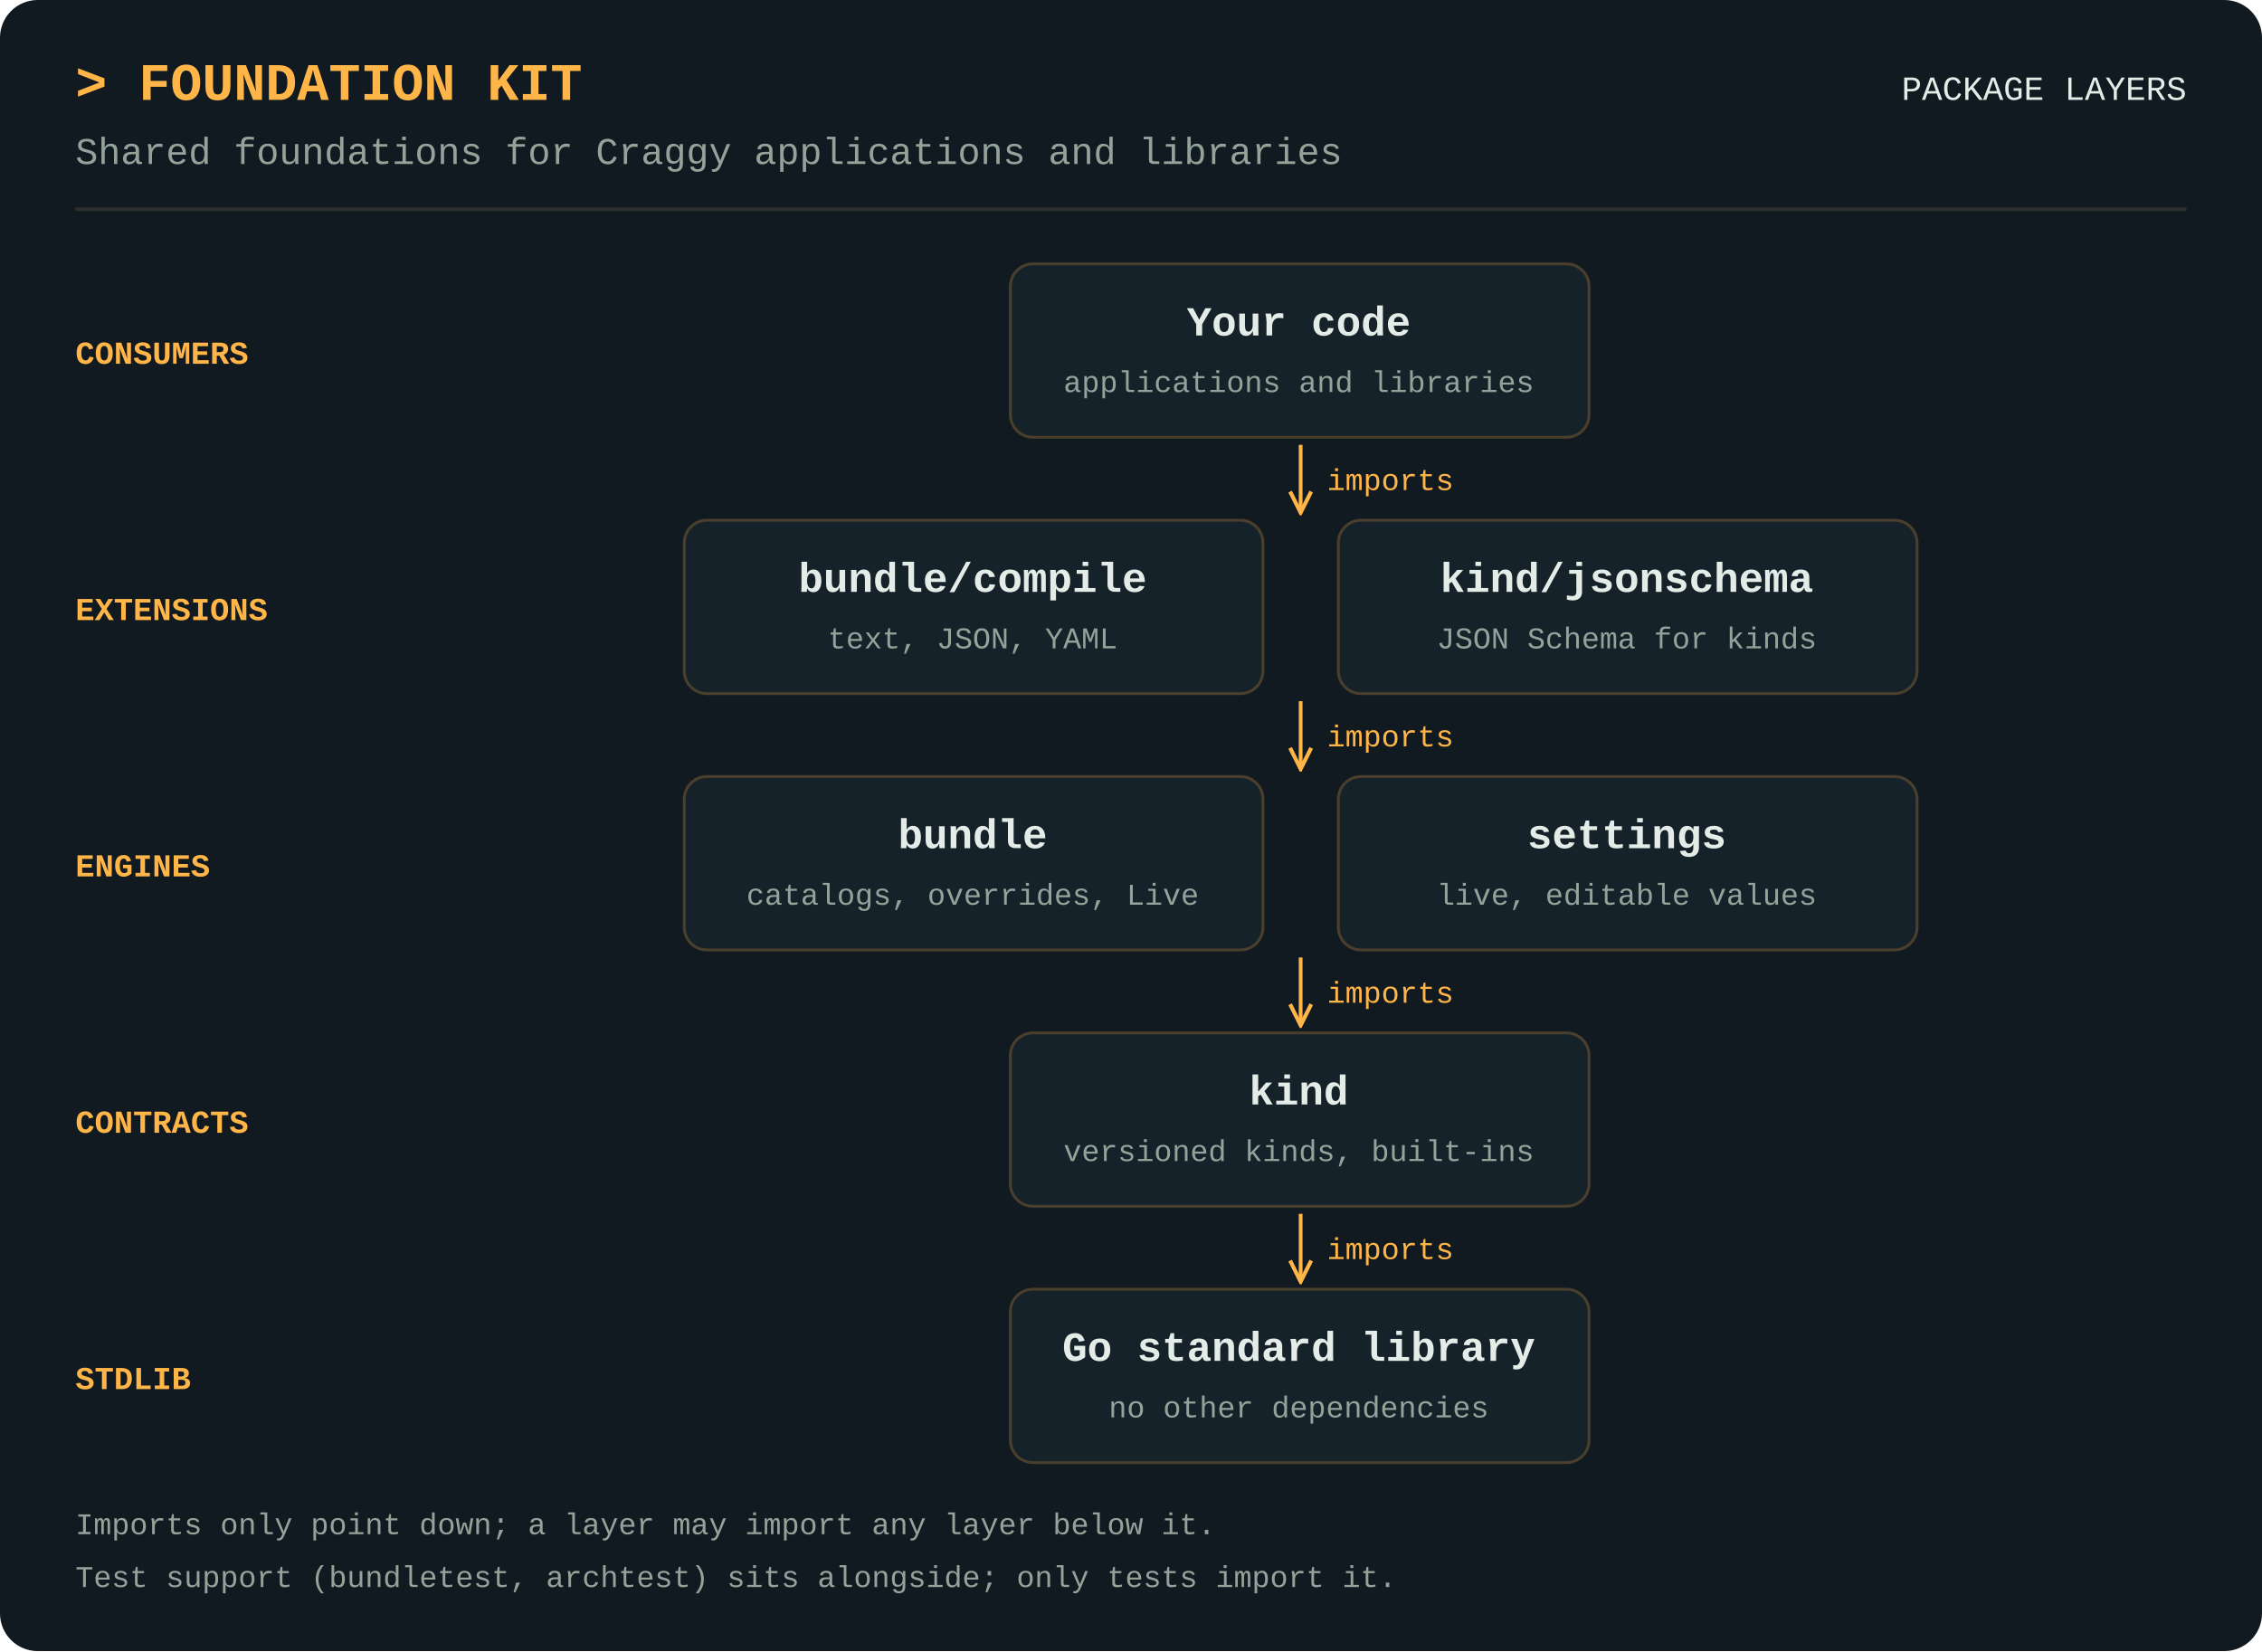
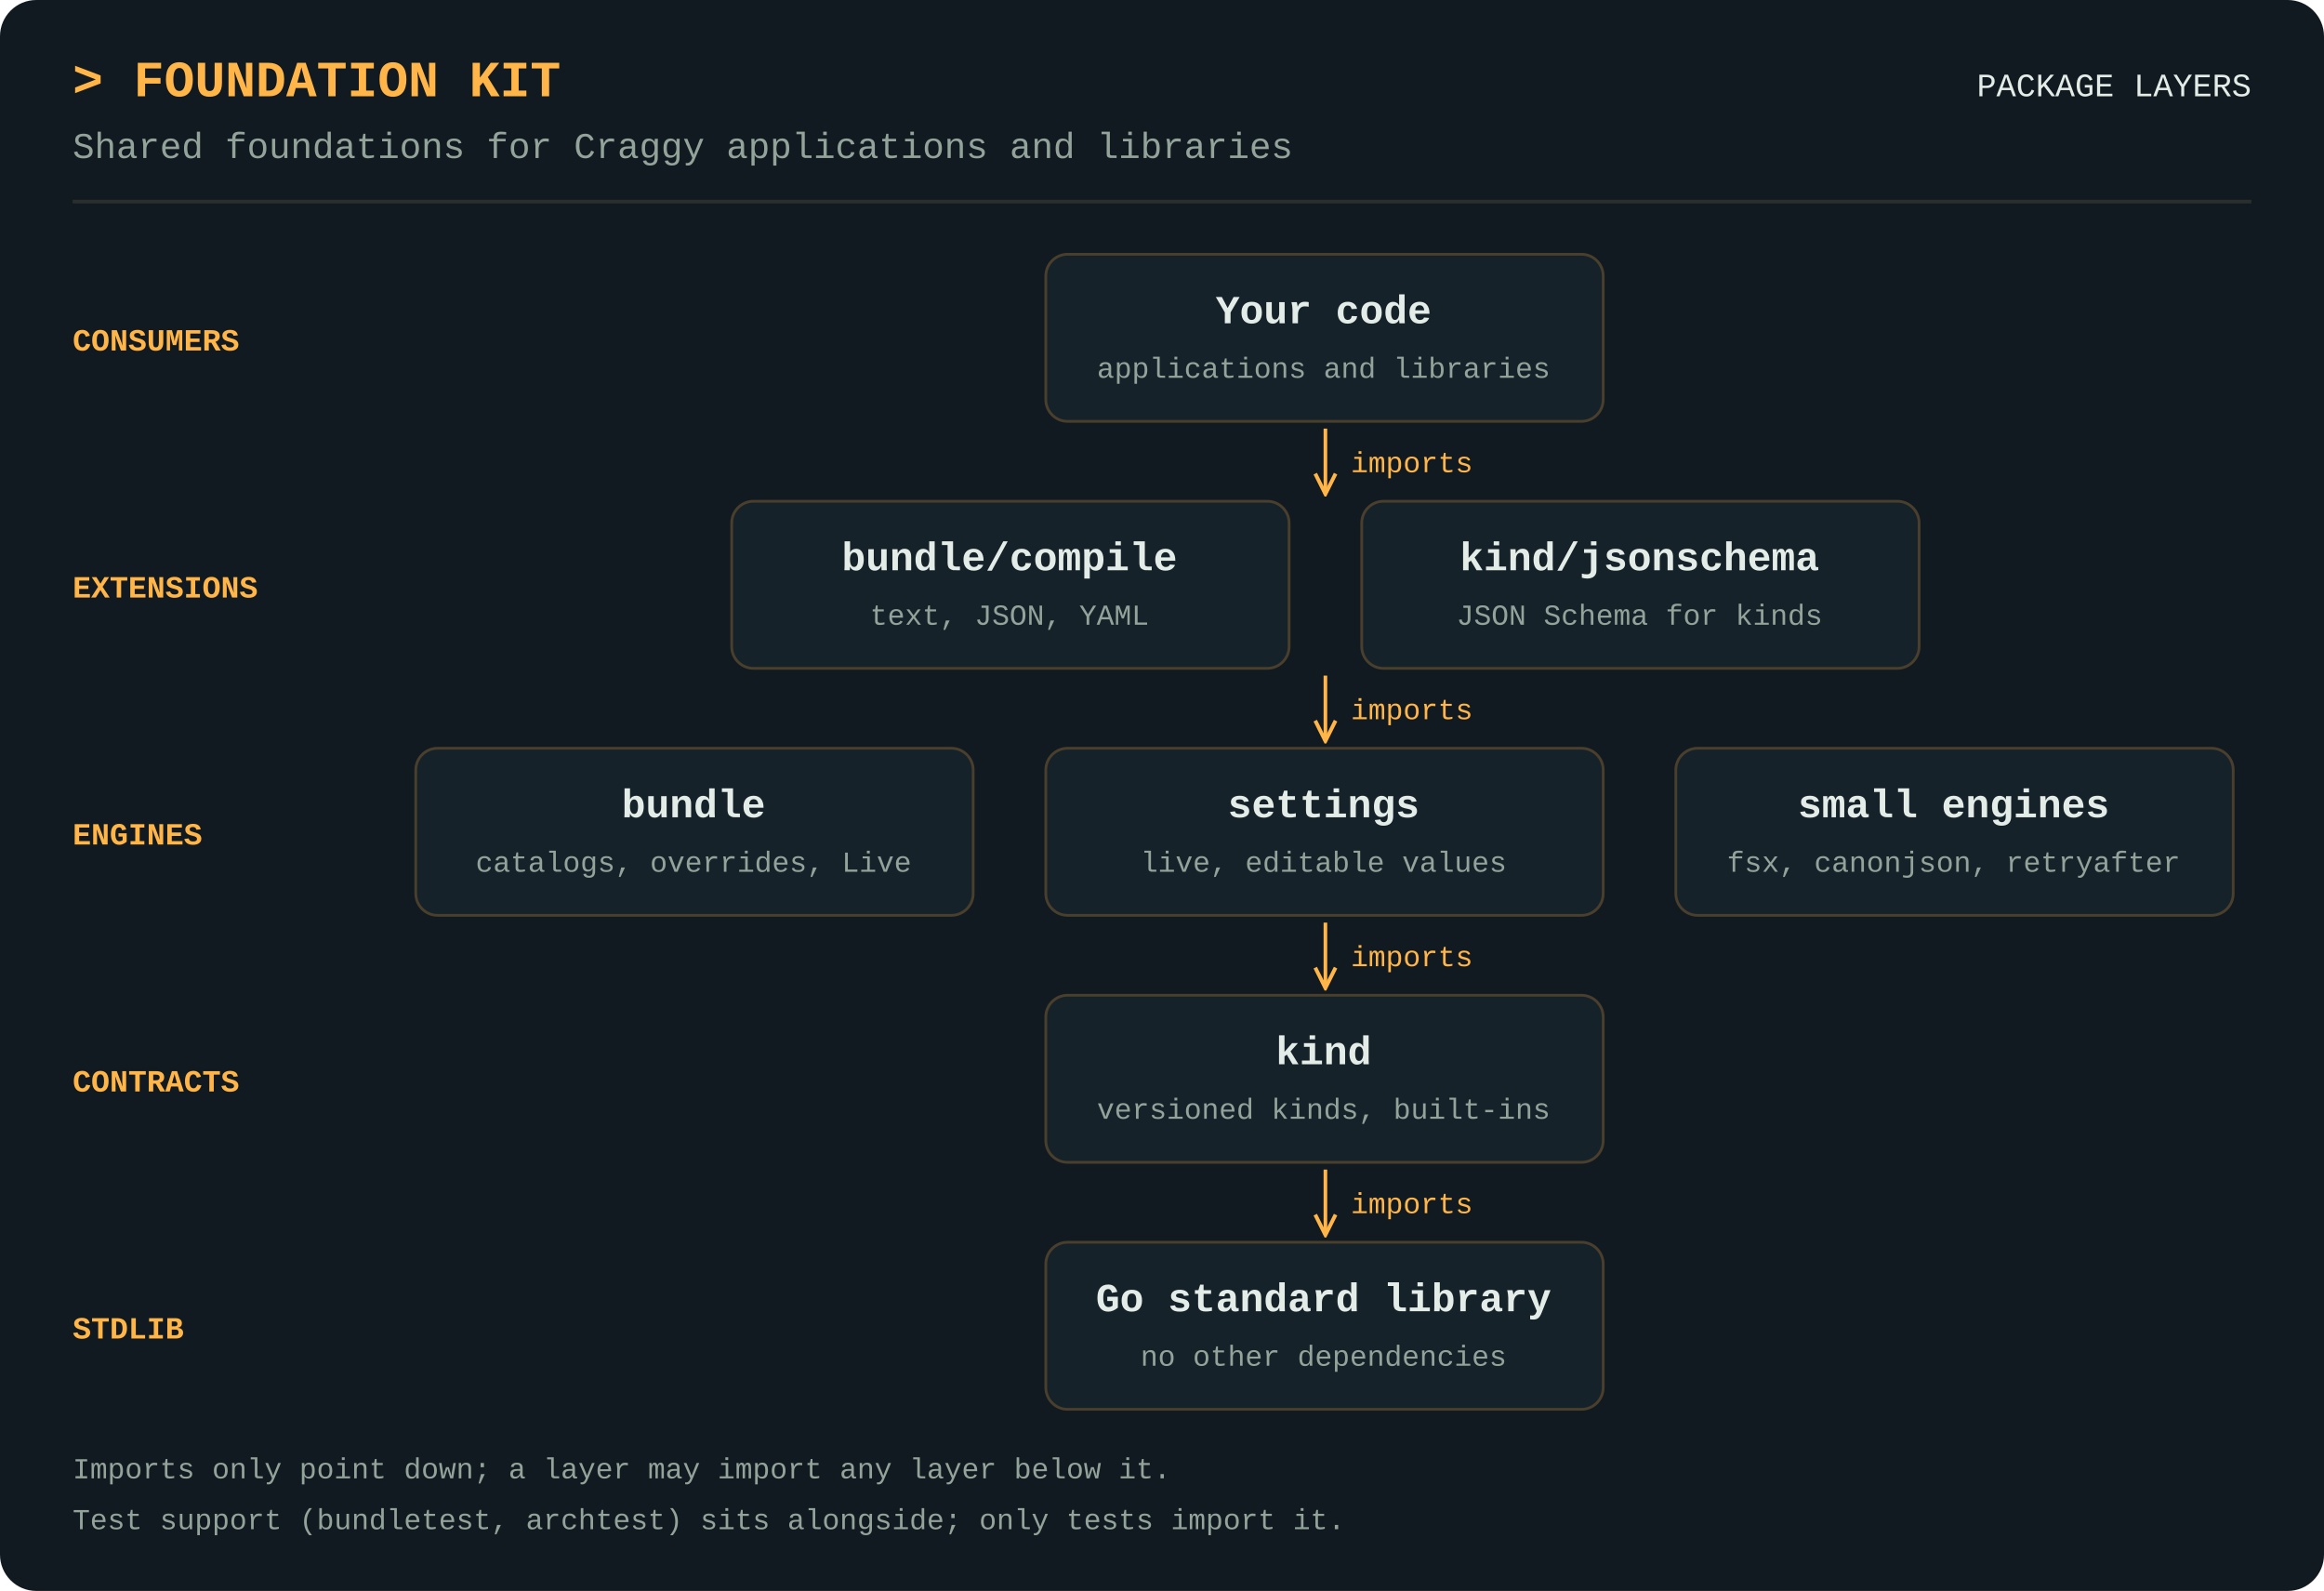
- <svg xmlns="http://www.w3.org/2000/svg" width="1200" height="876" viewBox="0 0 1200 876" role="img" aria-labelledby="title desc">
+ <svg xmlns="http://www.w3.org/2000/svg" width="1280" height="876" viewBox="0 0 1280 876" role="img" aria-labelledby="title desc">
  <defs>
    <marker id="arrow" viewBox="0 0 10 10" refX="9" refY="5" markerWidth="7" markerHeight="7" orient="auto-start-reverse">
      <path d="M1 1 L9 5 L1 9" fill="none" stroke="#FFB547" stroke-width="1.5" />
    </marker>
  </defs>
-   <rect width="1200" height="876" rx="20" fill="#111A20" />
+   <rect width="1280" height="876" rx="20" fill="#111A20" />
  <g font-family="'JetBrains Mono', Consolas, 'Liberation Mono', monospace">
    <text x="40" y="53" font-size="28" fill="#FFB547" font-weight="700" text-anchor="start">&gt; FOUNDATION KIT</text>
    <text x="40" y="87" font-size="20" fill="#93A39A" font-weight="400" text-anchor="start">Shared foundations for Craggy applications and libraries</text>
-     <text x="1160" y="53" font-size="18" fill="#E4ECE7" font-weight="400" text-anchor="end">PACKAGE LAYERS</text>
-     <path d="M40 111 H1160" fill="none" stroke="#2A2F2C" stroke-width="2" />
+     <text x="1240" y="53" font-size="18" fill="#E4ECE7" font-weight="400" text-anchor="end">PACKAGE LAYERS</text>
+     <path d="M40 111 H1240" fill="none" stroke="#2A2F2C" stroke-width="2" />
    <text x="40" y="193" font-size="17" fill="#FFB547" font-weight="700" text-anchor="start">CONSUMERS</text>
-     <rect x="536" y="140" width="307" height="92" rx="12" fill="#16222A" stroke="#4A3F2C" stroke-width="1.5" />
-     <text x="689" y="178" font-size="22" fill="#E4ECE7" font-weight="700" text-anchor="middle">Your code</text>
-     <text x="689" y="208" font-size="16" fill="#93A39A" font-weight="400" text-anchor="middle">applications and libraries</text>
-     <path d="M690 236 V272" fill="none" stroke="#FFB547" stroke-width="2" marker-end="url(#arrow)" />
-     <text x="704" y="260" font-size="16" fill="#FFB547" font-weight="400" text-anchor="start">imports</text>
+     <rect x="576" y="140" width="307" height="92" rx="12" fill="#16222A" stroke="#4A3F2C" stroke-width="1.5" />
+     <text x="729" y="178" font-size="22" fill="#E4ECE7" font-weight="700" text-anchor="middle">Your code</text>
+     <text x="729" y="208" font-size="16" fill="#93A39A" font-weight="400" text-anchor="middle">applications and libraries</text>
+     <path d="M730 236 V272" fill="none" stroke="#FFB547" stroke-width="2" marker-end="url(#arrow)" />
+     <text x="744" y="260" font-size="16" fill="#FFB547" font-weight="400" text-anchor="start">imports</text>
    <text x="40" y="329" font-size="17" fill="#FFB547" font-weight="700" text-anchor="start">EXTENSIONS</text>
-     <rect x="363" y="276" width="307" height="92" rx="12" fill="#16222A" stroke="#4A3F2C" stroke-width="1.5" />
-     <text x="516" y="314" font-size="22" fill="#E4ECE7" font-weight="700" text-anchor="middle">bundle/compile</text>
-     <text x="516" y="344" font-size="16" fill="#93A39A" font-weight="400" text-anchor="middle">text, JSON, YAML</text>
-     <rect x="710" y="276" width="307" height="92" rx="12" fill="#16222A" stroke="#4A3F2C" stroke-width="1.5" />
-     <text x="863" y="314" font-size="22" fill="#E4ECE7" font-weight="700" text-anchor="middle">kind/jsonschema</text>
-     <text x="863" y="344" font-size="16" fill="#93A39A" font-weight="400" text-anchor="middle">JSON Schema for kinds</text>
-     <path d="M690 372 V408" fill="none" stroke="#FFB547" stroke-width="2" marker-end="url(#arrow)" />
-     <text x="704" y="396" font-size="16" fill="#FFB547" font-weight="400" text-anchor="start">imports</text>
+     <rect x="403" y="276" width="307" height="92" rx="12" fill="#16222A" stroke="#4A3F2C" stroke-width="1.5" />
+     <text x="556" y="314" font-size="22" fill="#E4ECE7" font-weight="700" text-anchor="middle">bundle/compile</text>
+     <text x="556" y="344" font-size="16" fill="#93A39A" font-weight="400" text-anchor="middle">text, JSON, YAML</text>
+     <rect x="750" y="276" width="307" height="92" rx="12" fill="#16222A" stroke="#4A3F2C" stroke-width="1.5" />
+     <text x="903" y="314" font-size="22" fill="#E4ECE7" font-weight="700" text-anchor="middle">kind/jsonschema</text>
+     <text x="903" y="344" font-size="16" fill="#93A39A" font-weight="400" text-anchor="middle">JSON Schema for kinds</text>
+     <path d="M730 372 V408" fill="none" stroke="#FFB547" stroke-width="2" marker-end="url(#arrow)" />
+     <text x="744" y="396" font-size="16" fill="#FFB547" font-weight="400" text-anchor="start">imports</text>
    <text x="40" y="465" font-size="17" fill="#FFB547" font-weight="700" text-anchor="start">ENGINES</text>
-     <rect x="363" y="412" width="307" height="92" rx="12" fill="#16222A" stroke="#4A3F2C" stroke-width="1.5" />
-     <text x="516" y="450" font-size="22" fill="#E4ECE7" font-weight="700" text-anchor="middle">bundle</text>
-     <text x="516" y="480" font-size="16" fill="#93A39A" font-weight="400" text-anchor="middle">catalogs, overrides, Live</text>
-     <rect x="710" y="412" width="307" height="92" rx="12" fill="#16222A" stroke="#4A3F2C" stroke-width="1.5" />
-     <text x="863" y="450" font-size="22" fill="#E4ECE7" font-weight="700" text-anchor="middle">settings</text>
-     <text x="863" y="480" font-size="16" fill="#93A39A" font-weight="400" text-anchor="middle">live, editable values</text>
-     <path d="M690 508 V544" fill="none" stroke="#FFB547" stroke-width="2" marker-end="url(#arrow)" />
-     <text x="704" y="532" font-size="16" fill="#FFB547" font-weight="400" text-anchor="start">imports</text>
+     <rect x="229" y="412" width="307" height="92" rx="12" fill="#16222A" stroke="#4A3F2C" stroke-width="1.5" />
+     <text x="382" y="450" font-size="22" fill="#E4ECE7" font-weight="700" text-anchor="middle">bundle</text>
+     <text x="382" y="480" font-size="16" fill="#93A39A" font-weight="400" text-anchor="middle">catalogs, overrides, Live</text>
+     <rect x="576" y="412" width="307" height="92" rx="12" fill="#16222A" stroke="#4A3F2C" stroke-width="1.5" />
+     <text x="729" y="450" font-size="22" fill="#E4ECE7" font-weight="700" text-anchor="middle">settings</text>
+     <text x="729" y="480" font-size="16" fill="#93A39A" font-weight="400" text-anchor="middle">live, editable values</text>
+     <rect x="923" y="412" width="307" height="92" rx="12" fill="#16222A" stroke="#4A3F2C" stroke-width="1.5" />
+     <text x="1076" y="450" font-size="22" fill="#E4ECE7" font-weight="700" text-anchor="middle">small engines</text>
+     <text x="1076" y="480" font-size="16" fill="#93A39A" font-weight="400" text-anchor="middle">fsx, canonjson, retryafter</text>
+     <path d="M730 508 V544" fill="none" stroke="#FFB547" stroke-width="2" marker-end="url(#arrow)" />
+     <text x="744" y="532" font-size="16" fill="#FFB547" font-weight="400" text-anchor="start">imports</text>
    <text x="40" y="601" font-size="17" fill="#FFB547" font-weight="700" text-anchor="start">CONTRACTS</text>
-     <rect x="536" y="548" width="307" height="92" rx="12" fill="#16222A" stroke="#4A3F2C" stroke-width="1.5" />
-     <text x="689" y="586" font-size="22" fill="#E4ECE7" font-weight="700" text-anchor="middle">kind</text>
-     <text x="689" y="616" font-size="16" fill="#93A39A" font-weight="400" text-anchor="middle">versioned kinds, built-ins</text>
-     <path d="M690 644 V680" fill="none" stroke="#FFB547" stroke-width="2" marker-end="url(#arrow)" />
-     <text x="704" y="668" font-size="16" fill="#FFB547" font-weight="400" text-anchor="start">imports</text>
+     <rect x="576" y="548" width="307" height="92" rx="12" fill="#16222A" stroke="#4A3F2C" stroke-width="1.5" />
+     <text x="729" y="586" font-size="22" fill="#E4ECE7" font-weight="700" text-anchor="middle">kind</text>
+     <text x="729" y="616" font-size="16" fill="#93A39A" font-weight="400" text-anchor="middle">versioned kinds, built-ins</text>
+     <path d="M730 644 V680" fill="none" stroke="#FFB547" stroke-width="2" marker-end="url(#arrow)" />
+     <text x="744" y="668" font-size="16" fill="#FFB547" font-weight="400" text-anchor="start">imports</text>
    <text x="40" y="737" font-size="17" fill="#FFB547" font-weight="700" text-anchor="start">STDLIB</text>
-     <rect x="536" y="684" width="307" height="92" rx="12" fill="#16222A" stroke="#4A3F2C" stroke-width="1.5" />
-     <text x="689" y="722" font-size="22" fill="#E4ECE7" font-weight="700" text-anchor="middle">Go standard library</text>
-     <text x="689" y="752" font-size="16" fill="#93A39A" font-weight="400" text-anchor="middle">no other dependencies</text>
+     <rect x="576" y="684" width="307" height="92" rx="12" fill="#16222A" stroke="#4A3F2C" stroke-width="1.5" />
+     <text x="729" y="722" font-size="22" fill="#E4ECE7" font-weight="700" text-anchor="middle">Go standard library</text>
+     <text x="729" y="752" font-size="16" fill="#93A39A" font-weight="400" text-anchor="middle">no other dependencies</text>
    <text x="40" y="814" font-size="16" fill="#93A39A" font-weight="400" text-anchor="start">Imports only point down; a layer may import any layer below it.</text>
    <text x="40" y="842" font-size="16" fill="#93A39A" font-weight="400" text-anchor="start">Test support (bundletest, archtest) sits alongside; only tests import it.</text>
  </g>
</svg>
